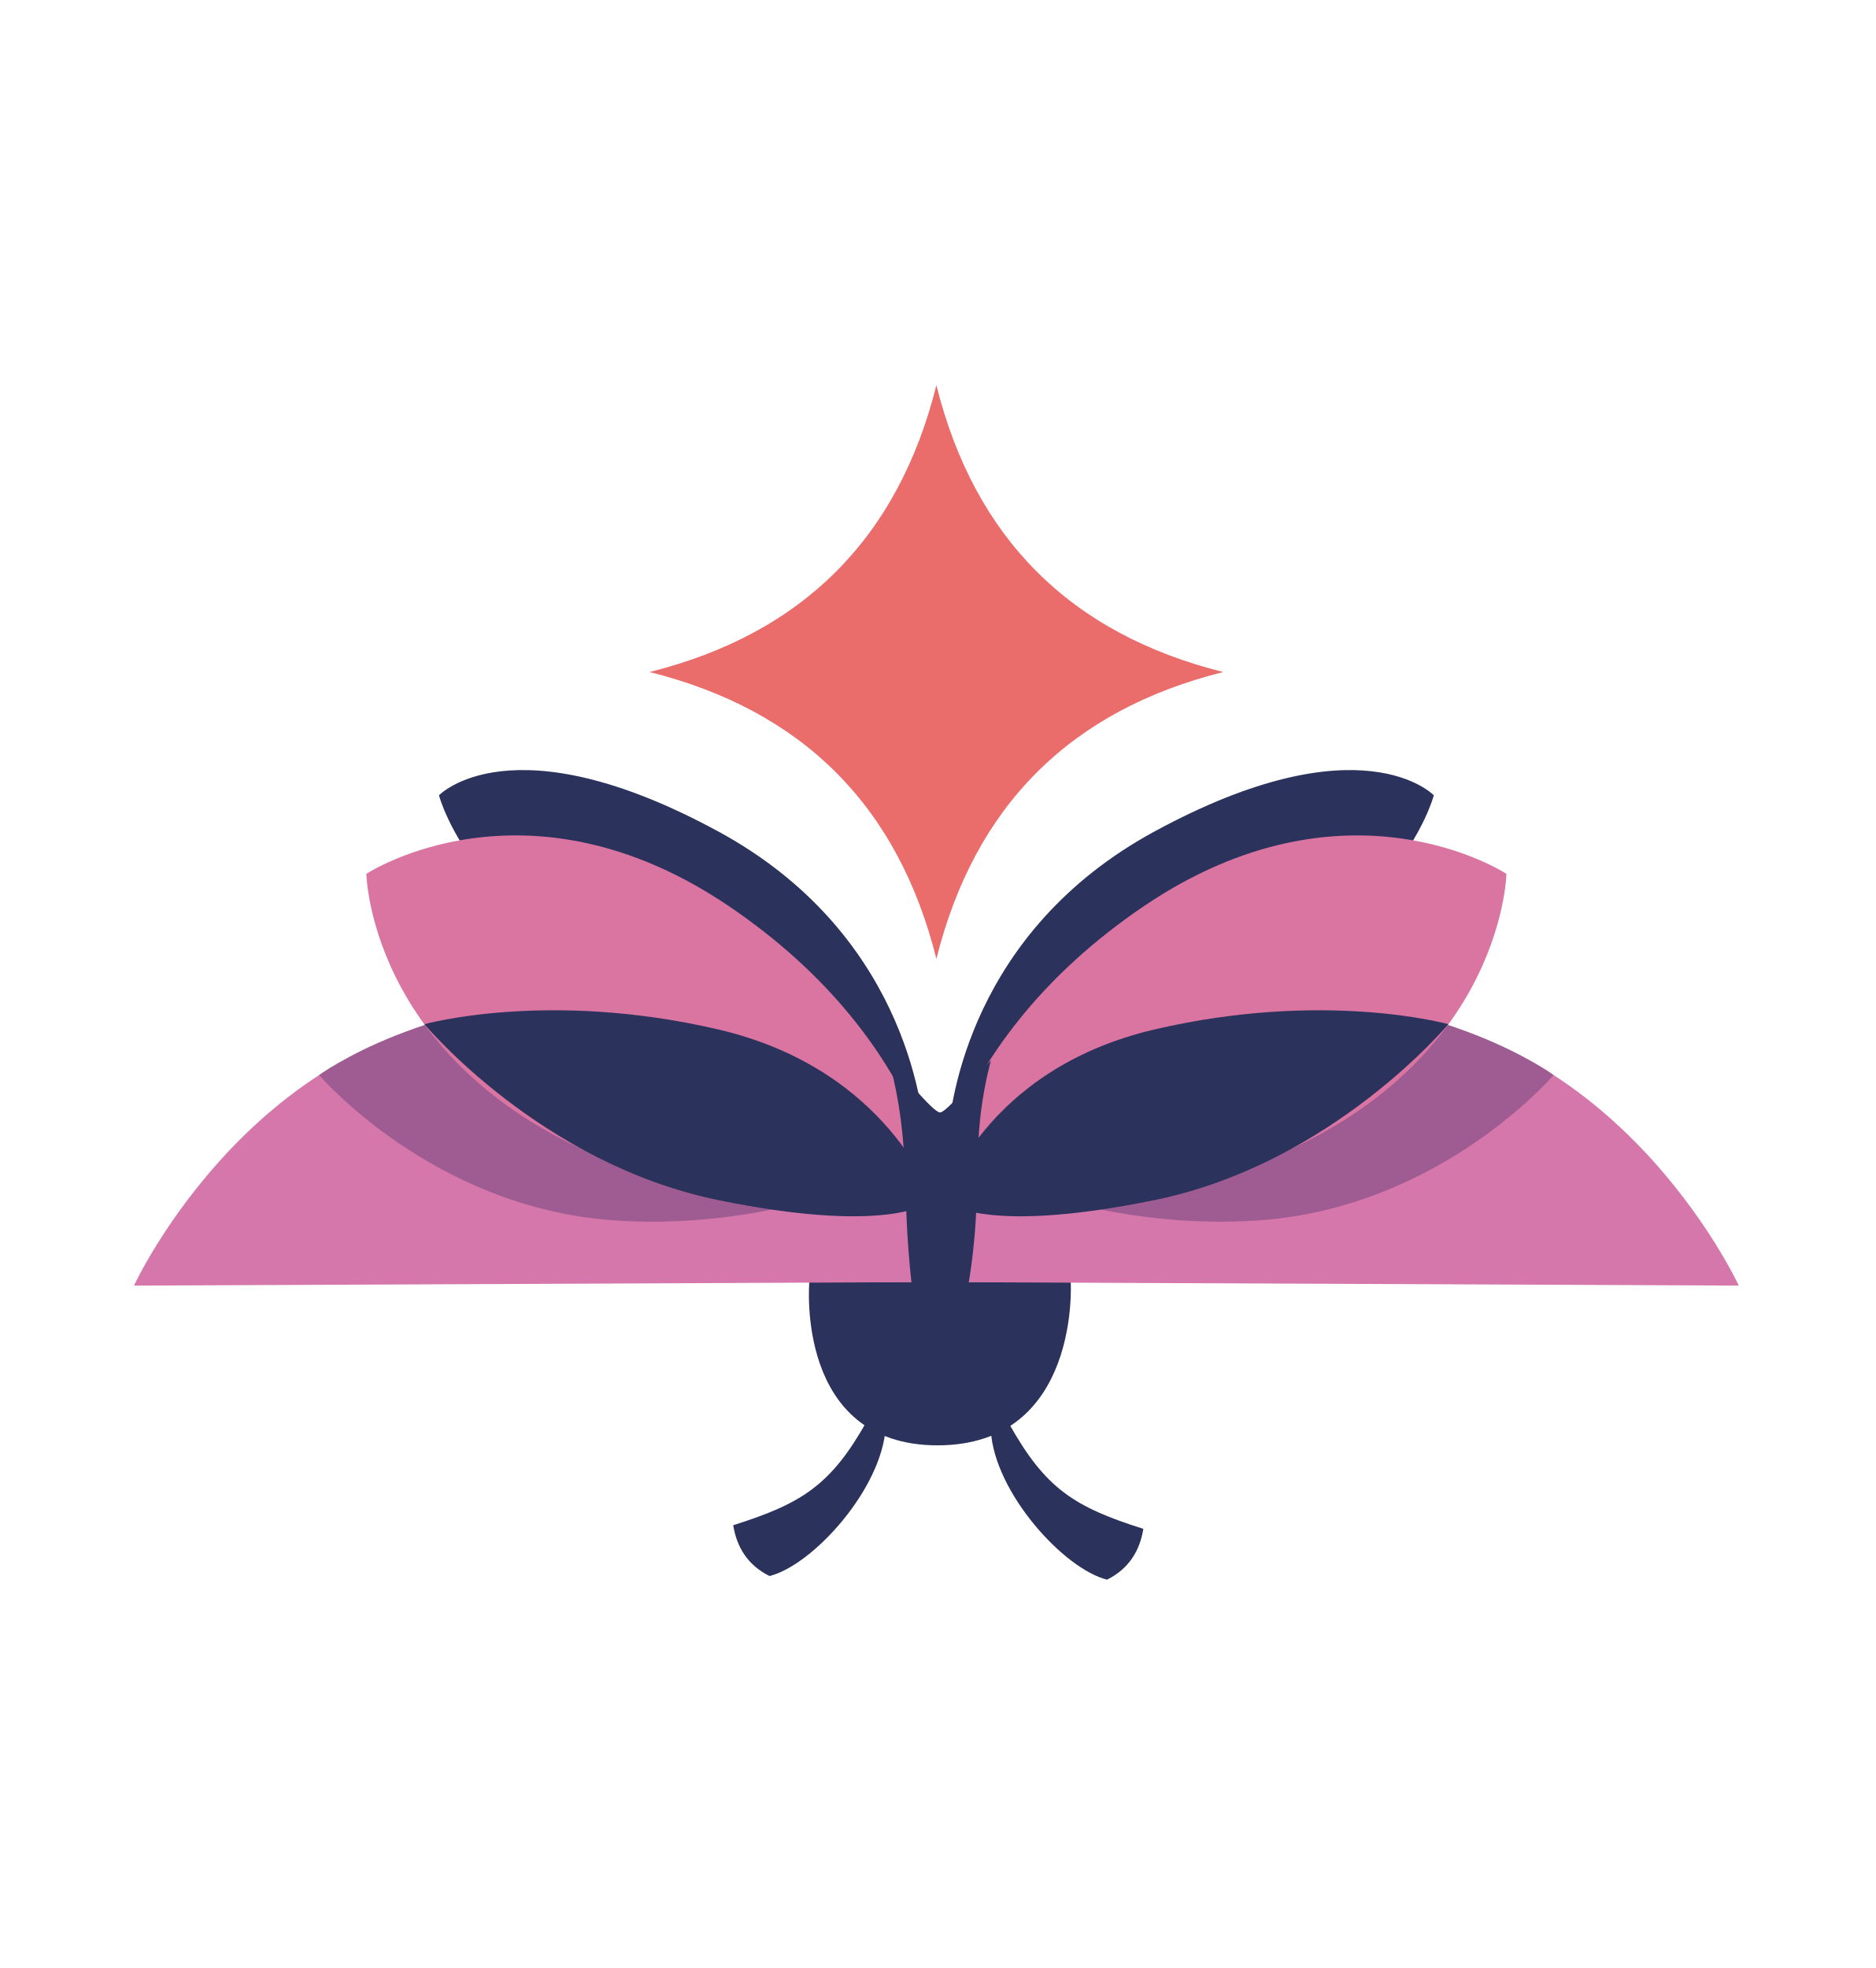
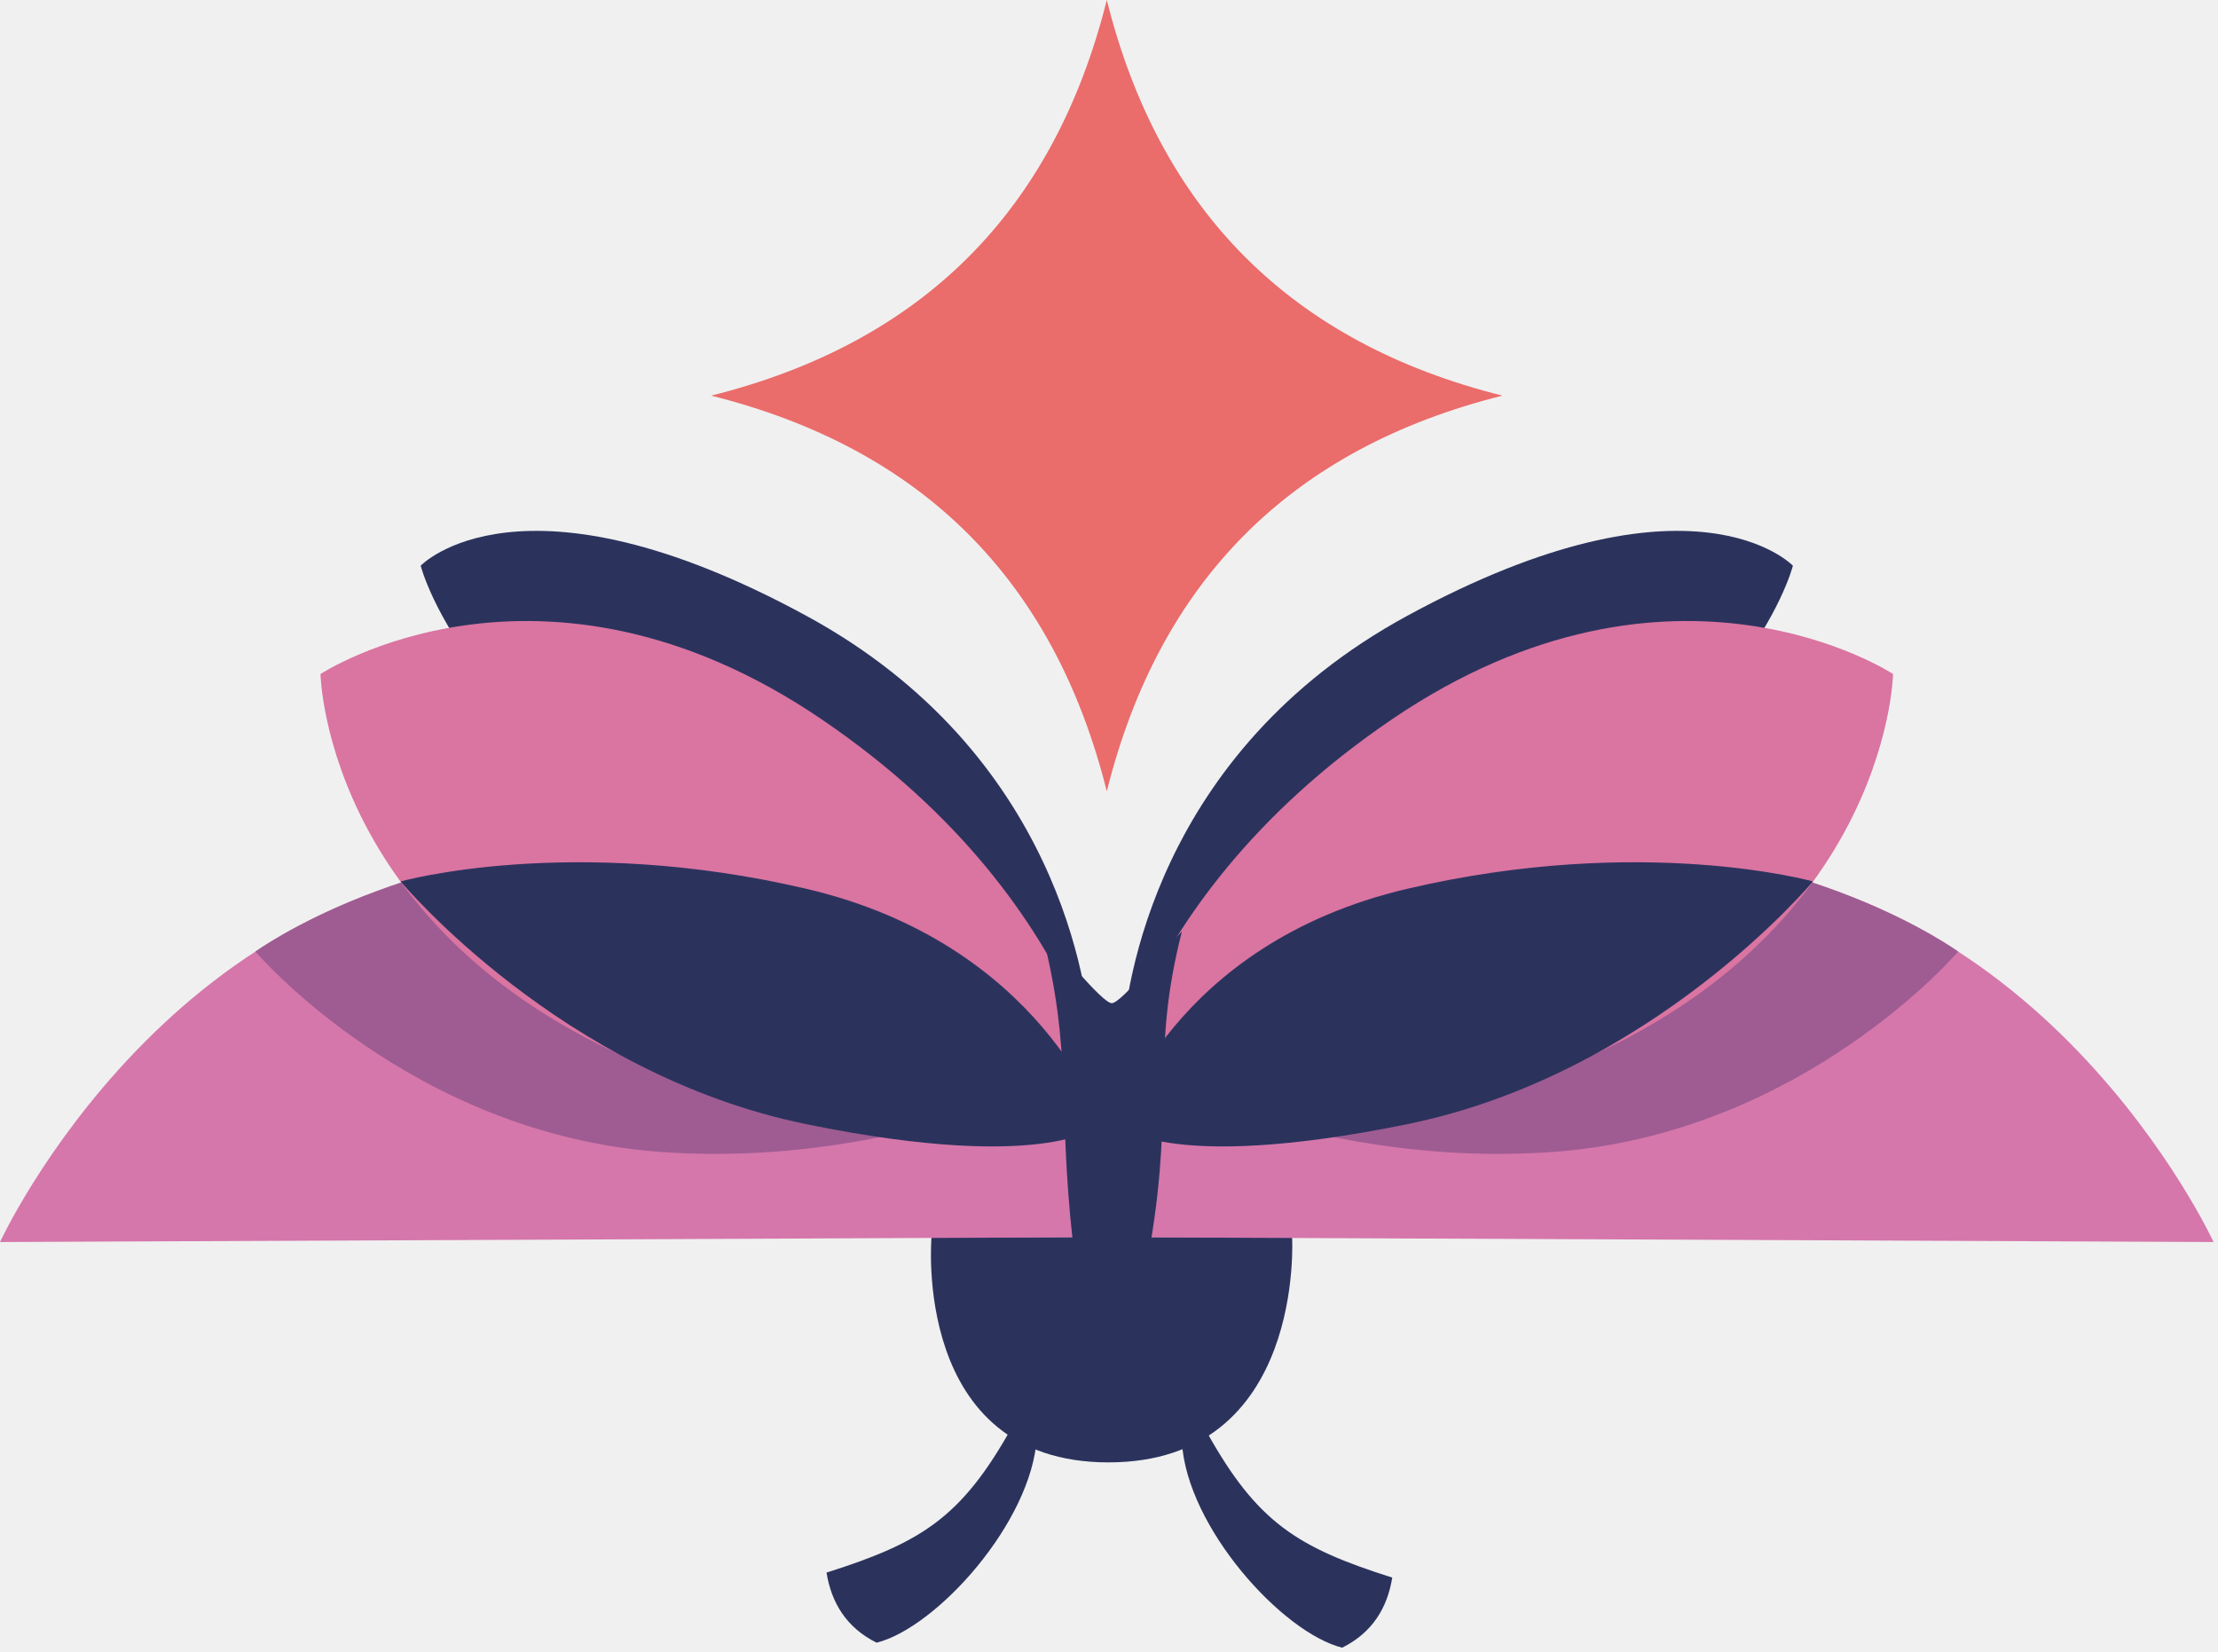
- <svg xmlns="http://www.w3.org/2000/svg" width="224" height="235" viewBox="0 0 224 235" fill="none">
-   <rect width="224" height="235" fill="white" />
-   <path d="M96.636 153.08H127.849C127.849 153.08 129.026 172.588 111.953 172.588C94.88 172.588 96.636 153.08 96.636 153.08Z" fill="#2B335D" />
-   <path d="M114.843 153.08L16 153.514C16 153.514 31.173 120.566 64.121 120.566C97.069 120.566 114.843 153.08 114.843 153.08Z" fill="#D577AB" />
-   <path d="M108.774 153.08L207.617 153.514C207.617 153.514 192.444 120.566 159.496 120.566C126.548 120.566 108.774 153.08 108.774 153.08Z" fill="#D577AB" />
-   <path d="M73.225 145.718C94.901 147.266 112.242 137.481 112.242 137.481C112.242 137.481 95.334 118.847 73.225 118.84C51.115 118.832 38.109 128.37 38.109 128.37C38.109 128.37 51.549 144.17 73.225 145.718Z" fill="#9F5C92" />
-   <path d="M150.392 145.718C128.716 147.266 111.375 137.481 111.375 137.481C111.375 137.481 128.283 118.847 150.392 118.84C172.502 118.832 185.508 128.37 185.508 128.37C185.508 128.37 172.068 144.17 150.392 145.718Z" fill="#9F5C92" />
-   <path d="M91.883 188.196C89.265 186.895 87.965 184.727 87.548 182.127C95.768 179.525 99.236 177.357 103.588 169.555C105.756 170.422 104.872 169.987 105.756 170.422C105.306 177.791 97.069 186.895 91.883 188.196Z" fill="#2B335D" />
-   <path d="M132.184 188.629C134.802 187.328 136.102 185.16 136.519 182.56C128.299 179.958 124.831 177.79 120.479 169.988C118.311 170.855 119.195 170.42 118.311 170.855C118.761 178.224 126.998 187.328 132.184 188.629Z" fill="#2B335D" />
-   <path d="M52.416 94.967C52.416 94.967 61.086 85.863 85.797 99.303C107.708 111.22 110.19 131.658 110.472 136.136C111.046 136.857 110.508 137.019 110.508 137.019C110.508 137.019 110.508 136.708 110.472 136.136C109.416 134.81 104.604 131.593 85.797 124.013C56.751 112.308 52.416 94.967 52.416 94.967Z" fill="#2B335D" />
-   <path d="M171.201 94.967C171.201 94.967 162.531 85.863 137.82 99.303C115.909 111.22 113.427 131.658 113.145 136.136C112.571 136.857 113.109 137.019 113.109 137.019C113.109 137.019 113.109 136.708 113.145 136.136C114.201 134.81 119.013 131.593 137.82 124.013C166.866 112.308 171.201 94.967 171.201 94.967Z" fill="#2B335D" />
-   <path d="M87.097 108.247C62.82 91.774 43.745 104.346 43.745 104.346C43.745 104.346 44.179 129.057 76.259 139.895C106.606 141.809 112.675 145.53 112.675 145.53C112.675 145.53 111.375 124.721 87.097 108.247Z" fill="#DA74A1" />
-   <path d="M136.52 108.247C160.797 91.774 179.872 104.346 179.872 104.346C179.872 104.346 179.438 129.057 147.358 139.895C117.011 141.809 110.942 145.53 110.942 145.53C110.942 145.53 112.242 124.721 136.52 108.247Z" fill="#DA74A1" />
-   <path d="M85.797 122.936C65.422 118.168 50.682 122.3 50.682 122.3C50.682 122.3 64.555 138.976 85.797 143.312C107.04 147.647 111.375 143.312 111.375 143.312C111.375 143.312 106.173 127.704 85.797 122.936Z" fill="#2B335D" />
-   <path d="M137.82 122.936C158.195 118.168 172.935 122.3 172.935 122.3C172.935 122.3 159.063 138.976 137.82 143.312C116.577 147.647 112.676 143.312 112.676 143.312C112.676 143.312 117.444 127.704 137.82 122.936Z" fill="#2B335D" />
-   <path d="M108.87 153.514C107.521 141.392 108.87 137.176 106.173 126.635C107.522 127.953 111.402 132.838 112.242 132.838C113.083 132.838 116.963 127.953 118.311 126.635C115.614 137.176 117.637 141.392 115.614 153.514H108.87Z" fill="#2B335D" />
-   <path d="M111.809 46C116.375 64.266 127.791 75.682 146.057 80.248C127.791 84.815 116.375 96.231 111.809 114.497C107.242 96.231 95.826 84.815 77.561 80.248C95.826 75.682 107.242 64.266 111.809 46Z" fill="#EA6C6B" />
+ <svg xmlns="http://www.w3.org/2000/svg" width="192" height="143" viewBox="0 0 192 143" fill="none">
+   <path d="M80.636 107.08H111.849C111.849 107.08 113.026 126.588 95.953 126.588C78.88 126.588 80.636 107.08 80.636 107.08Z" fill="#2B335D" />
+   <path d="M98.843 107.08L0 107.514C0 107.514 15.173 74.566 48.121 74.566C81.069 74.566 98.843 107.08 98.843 107.08Z" fill="#D577AB" />
+   <path d="M92.774 107.08L191.617 107.514C191.617 107.514 176.444 74.566 143.496 74.566C110.548 74.566 92.774 107.08 92.774 107.08Z" fill="#D577AB" />
+   <path d="M57.225 99.718C78.901 101.266 96.242 91.481 96.242 91.481C96.242 91.481 79.334 72.847 57.225 72.84C35.115 72.832 22.109 82.37 22.109 82.37C22.109 82.37 35.549 98.17 57.225 99.718Z" fill="#9F5C92" />
+   <path d="M134.392 99.718C112.716 101.266 95.375 91.481 95.375 91.481C95.375 91.481 112.283 72.847 134.392 72.84C156.502 72.832 169.508 82.37 169.508 82.37C169.508 82.37 156.068 98.17 134.392 99.718Z" fill="#9F5C92" />
+   <path d="M75.883 142.196C73.265 140.895 71.965 138.727 71.548 136.127C79.768 133.525 83.236 131.357 87.588 123.555C89.756 124.422 88.872 123.987 89.756 124.422C89.306 131.791 81.069 140.895 75.883 142.196Z" fill="#2B335D" />
+   <path d="M116.184 142.629C118.802 141.328 120.102 139.16 120.519 136.56C112.299 133.958 108.831 131.79 104.479 123.988C102.311 124.855 103.195 124.42 102.311 124.855C102.761 132.224 110.998 141.328 116.184 142.629Z" fill="#2B335D" />
+   <path d="M36.416 48.967C36.416 48.967 45.086 39.863 69.797 53.303C91.708 65.22 94.19 85.658 94.472 90.136C95.046 90.857 94.508 91.019 94.508 91.019C94.508 91.019 94.508 90.708 94.472 90.136C93.416 88.81 88.604 85.593 69.797 78.013C40.751 66.308 36.416 48.967 36.416 48.967Z" fill="#2B335D" />
+   <path d="M155.201 48.967C155.201 48.967 146.531 39.863 121.82 53.303C99.909 65.22 97.427 85.658 97.145 90.136C96.571 90.857 97.109 91.019 97.109 91.019C97.109 91.019 97.109 90.708 97.145 90.136C98.201 88.81 103.013 85.593 121.82 78.013C150.866 66.308 155.201 48.967 155.201 48.967Z" fill="#2B335D" />
+   <path d="M71.097 62.247C46.82 45.774 27.745 58.346 27.745 58.346C27.745 58.346 28.179 83.057 60.259 93.895C90.606 95.809 96.675 99.53 96.675 99.53C96.675 99.53 95.375 78.721 71.097 62.247Z" fill="#DA74A1" />
+   <path d="M120.52 62.247C144.797 45.774 163.872 58.346 163.872 58.346C163.872 58.346 163.438 83.057 131.358 93.895C101.011 95.809 94.942 99.53 94.942 99.53C94.942 99.53 96.242 78.721 120.52 62.247Z" fill="#DA74A1" />
+   <path d="M69.797 76.936C49.422 72.168 34.682 76.3 34.682 76.3C34.682 76.3 48.554 92.976 69.797 97.312C91.04 101.647 95.375 97.312 95.375 97.312C95.375 97.312 90.173 81.704 69.797 76.936Z" fill="#2B335D" />
+   <path d="M121.82 76.936C142.195 72.168 156.935 76.3 156.935 76.3C156.935 76.3 143.063 92.976 121.82 97.312C100.577 101.647 96.676 97.312 96.676 97.312C96.676 97.312 101.444 81.704 121.82 76.936Z" fill="#2B335D" />
+   <path d="M92.87 107.514C91.521 95.392 92.87 91.176 90.173 80.635C91.522 81.953 95.402 86.838 96.242 86.838C97.083 86.838 100.963 81.953 102.311 80.635C99.614 91.176 101.637 95.392 99.614 107.514H92.87Z" fill="#2B335D" />
+   <path d="M95.809 0C100.375 18.266 111.791 29.682 130.057 34.248C111.791 38.815 100.375 50.231 95.809 68.497C91.242 50.231 79.826 38.815 61.56 34.248C79.826 29.682 91.242 18.266 95.809 0Z" fill="#EA6C6B" />
</svg>
